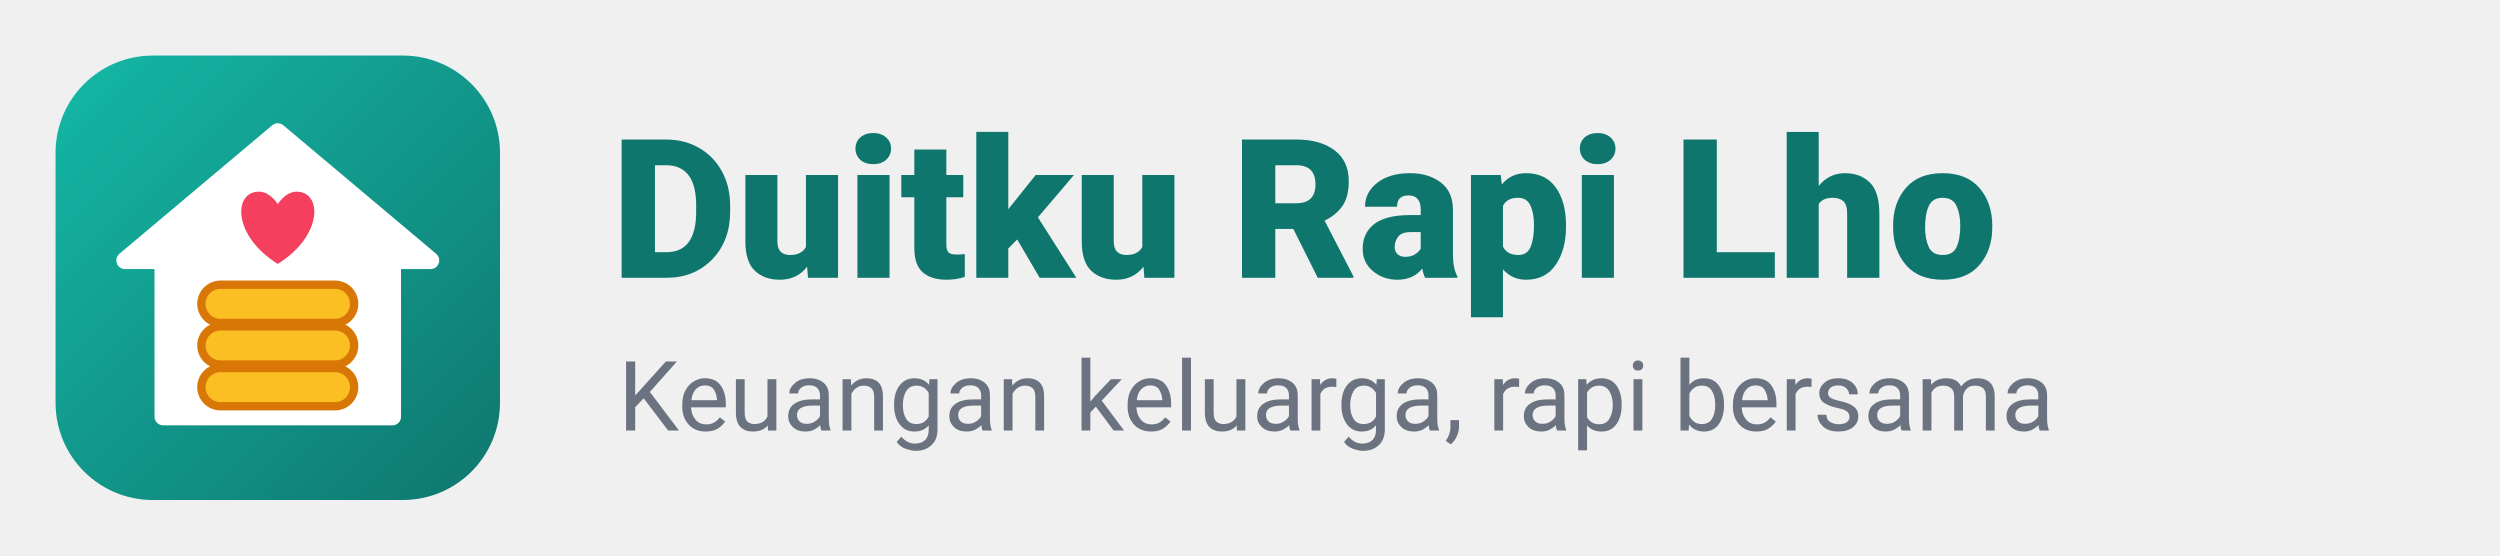
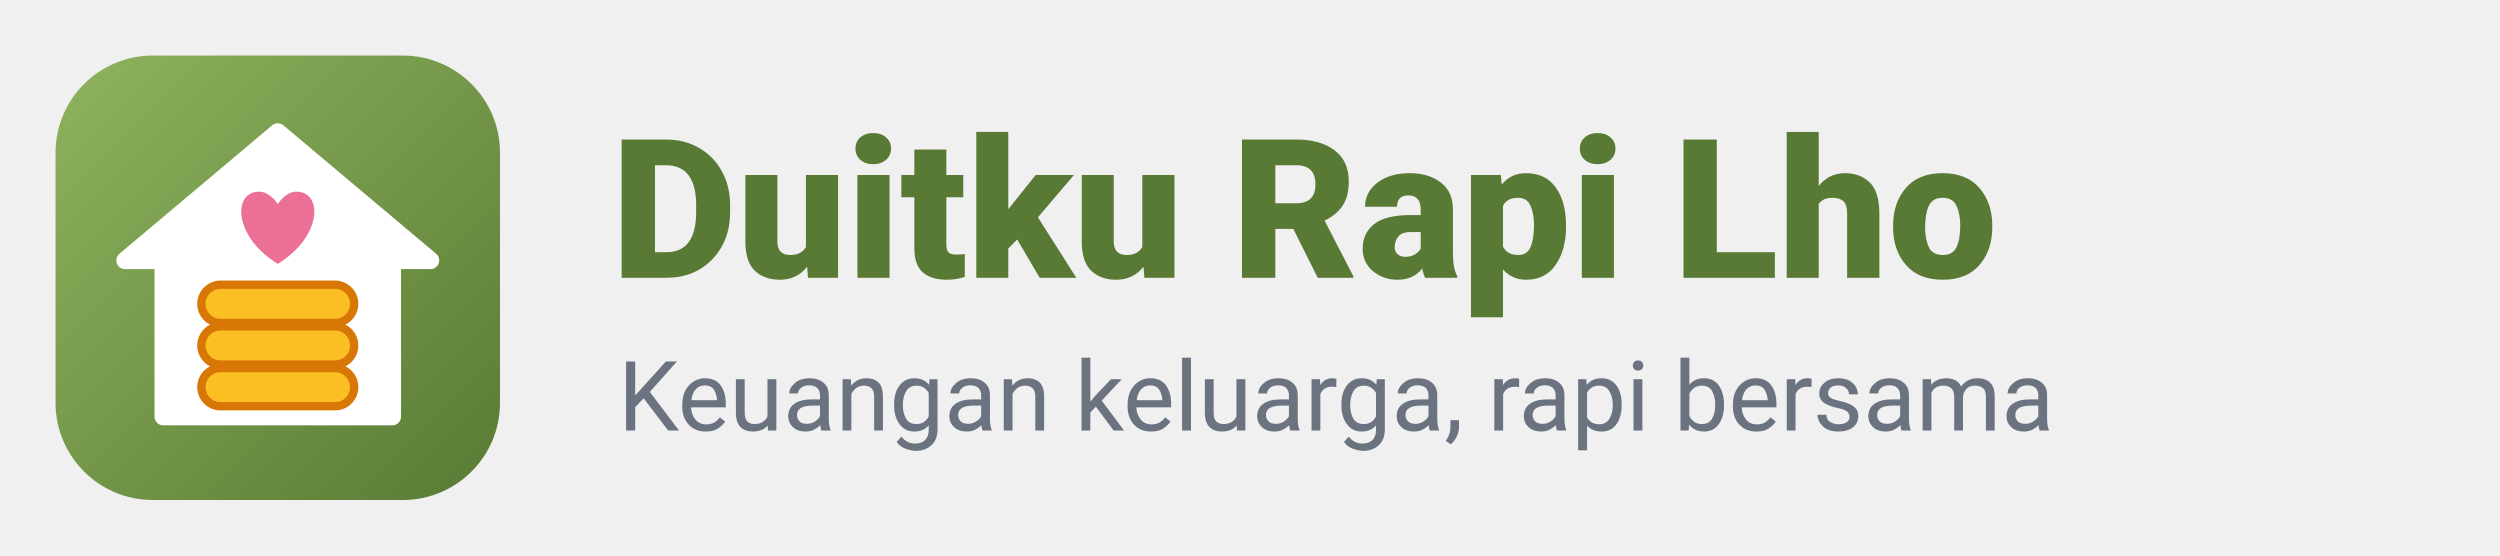
<svg xmlns="http://www.w3.org/2000/svg" viewBox="0 0 360 80" role="img" aria-label="Duitku Rapi Lho">
  <defs>
    <linearGradient id="latar" x1="0" y1="0" x2="1" y2="1">
-       <stop offset="0" stop-color="#14b8a6" />
-       <stop offset="1" stop-color="#0f766e" />
+       <stop offset="0" stop-color="#8fb35e" />
+       <stop offset="1" stop-color="#587a34" />
    </linearGradient>
  </defs>
  <g transform="translate(8 8)">
    <rect width="64" height="64" rx="14" fill="url(#latar)" />
    <path d="M32 11 L54 29.5 H48.5 V52 H15.5 V29.5 H10 Z" fill="#fff" stroke="#fff" stroke-width="2.5" stroke-linejoin="round" />
-     <path d="M32 30 C25.5 26 25.5 19.5 29.4 19.6 C31 19.7 32 21.4 32 21.4 C32 21.4 33 19.7 34.6 19.6 C38.5 19.5 38.5 26 32 30 Z" fill="#f43f5e" />
+     <path d="M32 30 C25.5 26 25.5 19.5 29.4 19.6 C31 19.7 32 21.4 32 21.4 C32 21.4 33 19.7 34.6 19.6 C38.5 19.5 38.5 26 32 30 Z" fill="#ec6f95" />
    <g fill="#fbbf24" stroke="#d97706" stroke-width="1.2">
      <rect x="21" y="45" width="22" height="5.5" rx="2.75" />
      <rect x="21" y="39" width="22" height="5.5" rx="2.75" />
      <rect x="21" y="33" width="22" height="5.5" rx="2.75" />
    </g>
  </g>
-   <text x="88" y="40" font-family="system-ui, 'Segoe UI', Roboto, sans-serif" font-size="28" font-weight="800" fill="#0f766e">Duitku Rapi Lho</text>
+   <text x="88" y="40" font-family="system-ui, 'Segoe UI', Roboto, sans-serif" font-size="28" font-weight="800" fill="#587a34">Duitku Rapi Lho</text>
  <text x="89" y="62" font-family="system-ui, 'Segoe UI', Roboto, sans-serif" font-size="14" fill="#6b7280">Keuangan keluarga, rapi bersama</text>
</svg>
